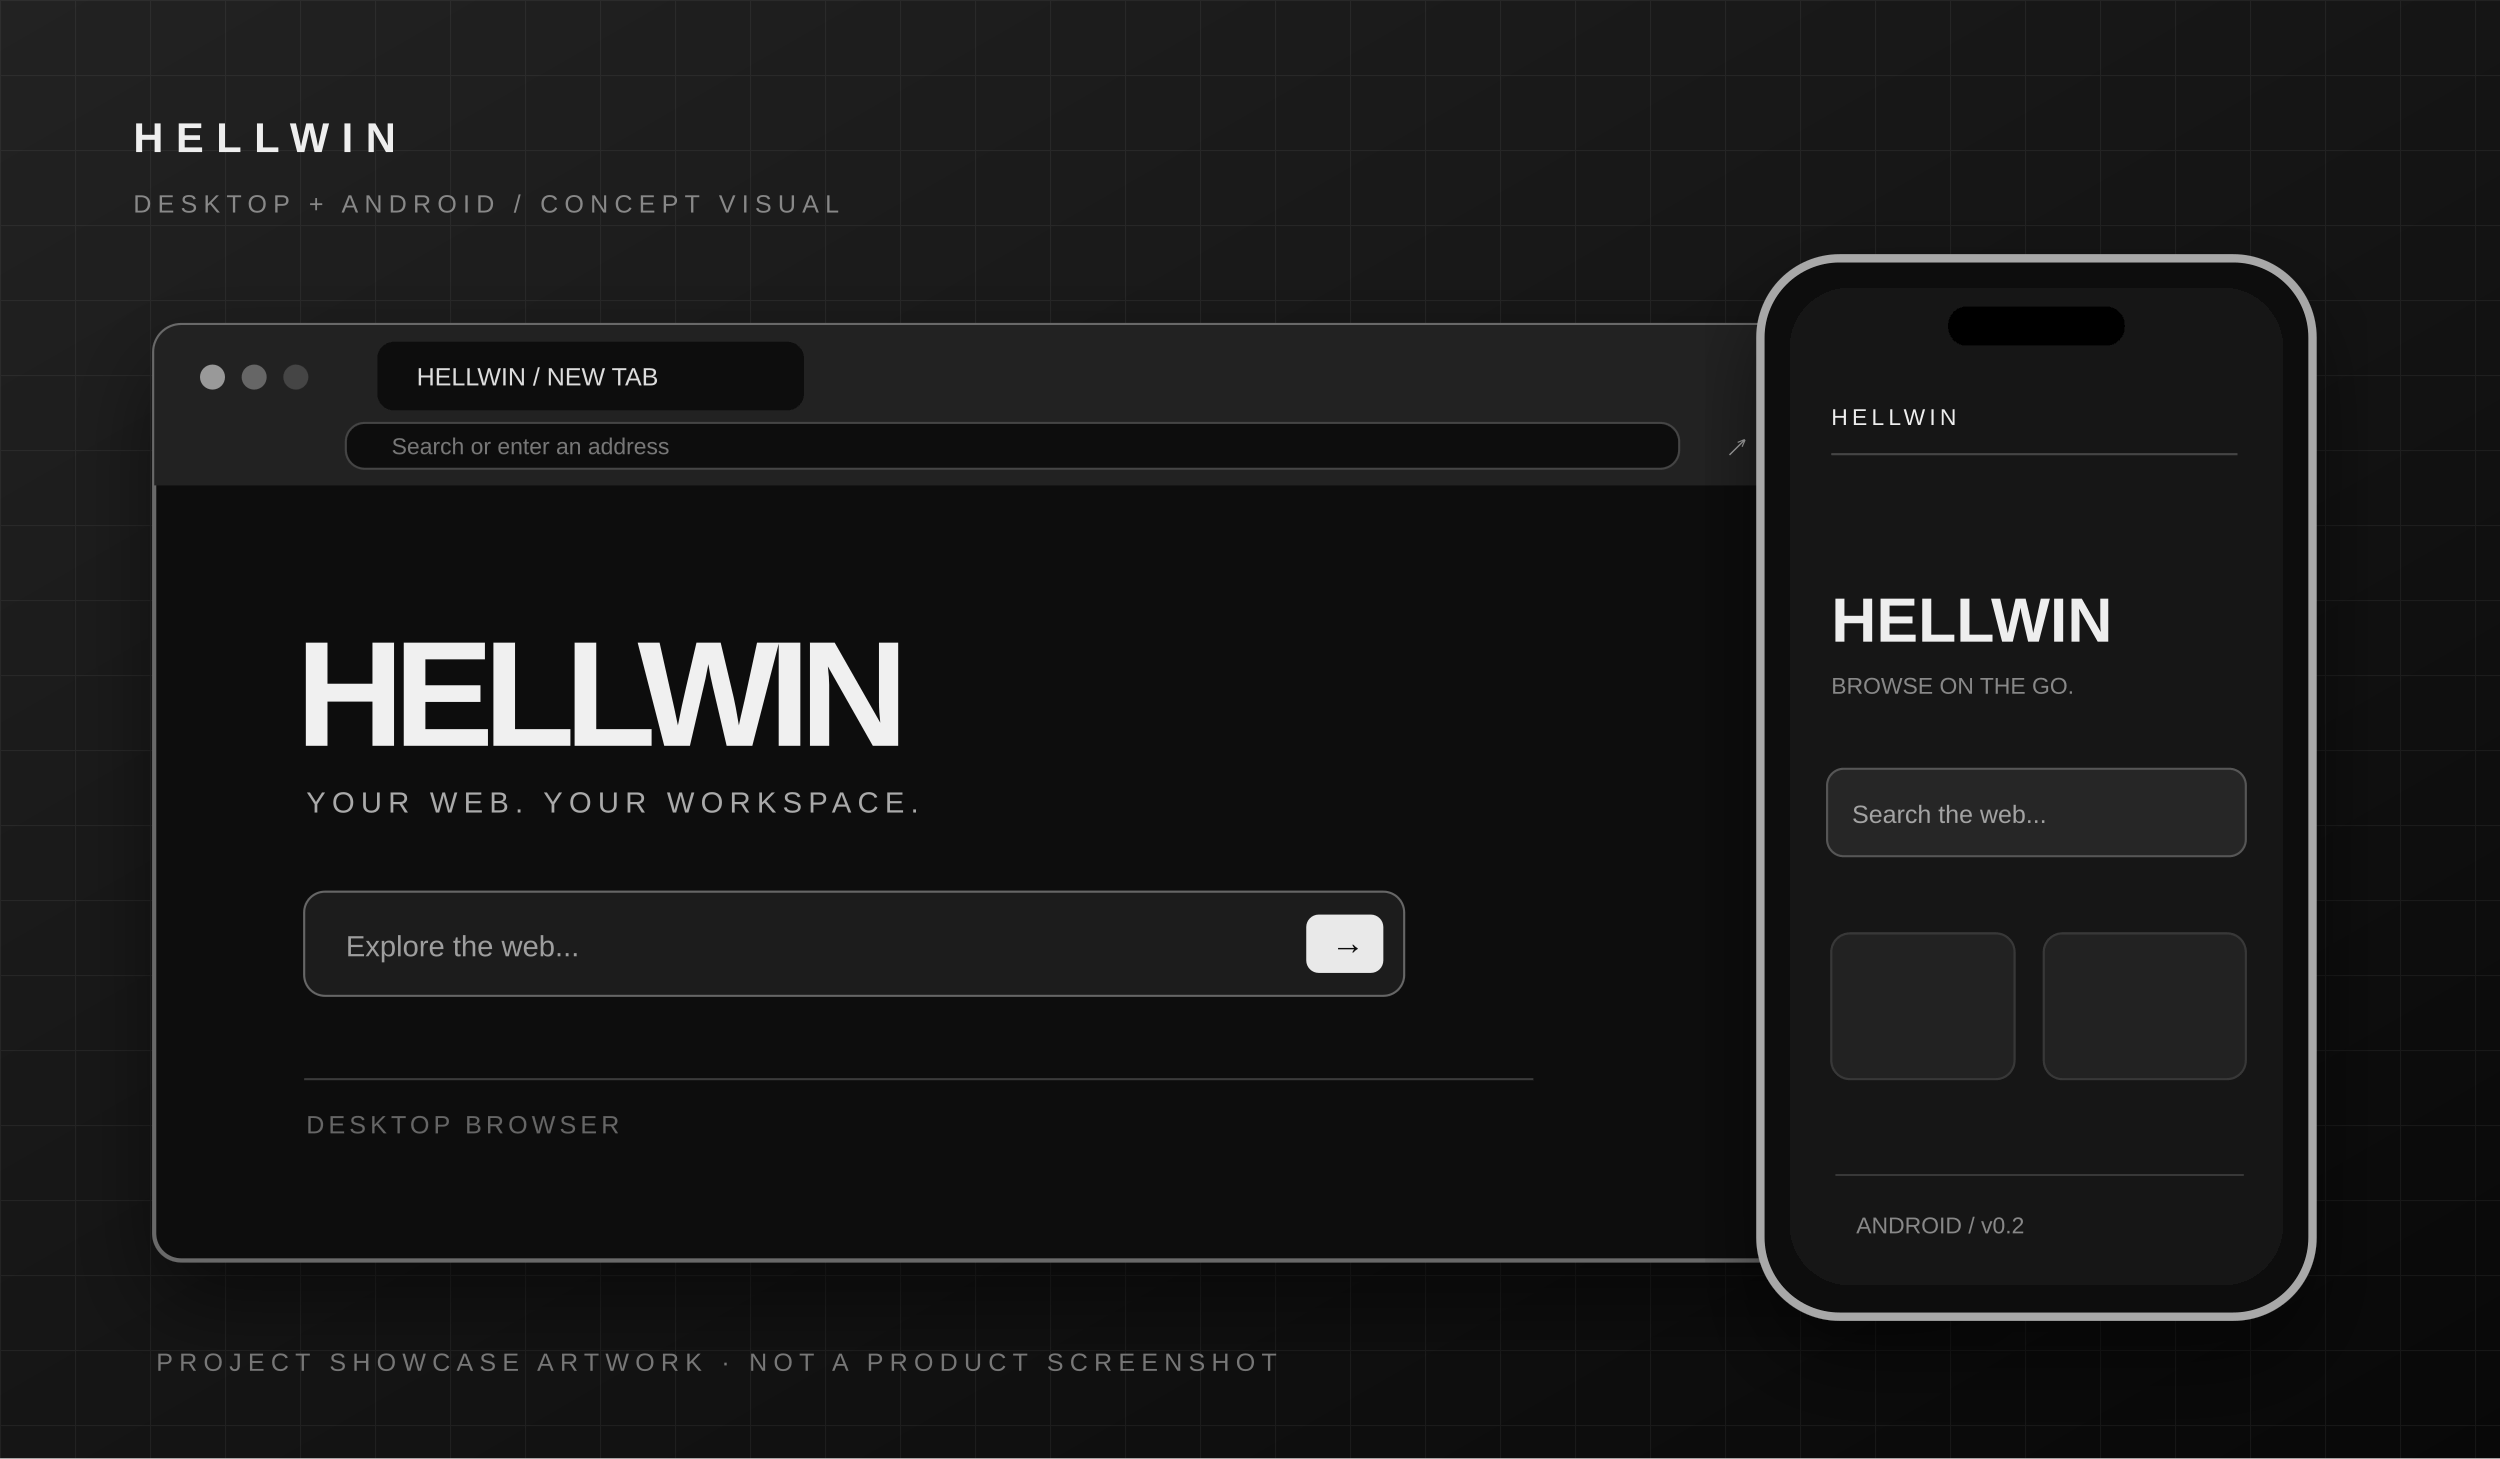
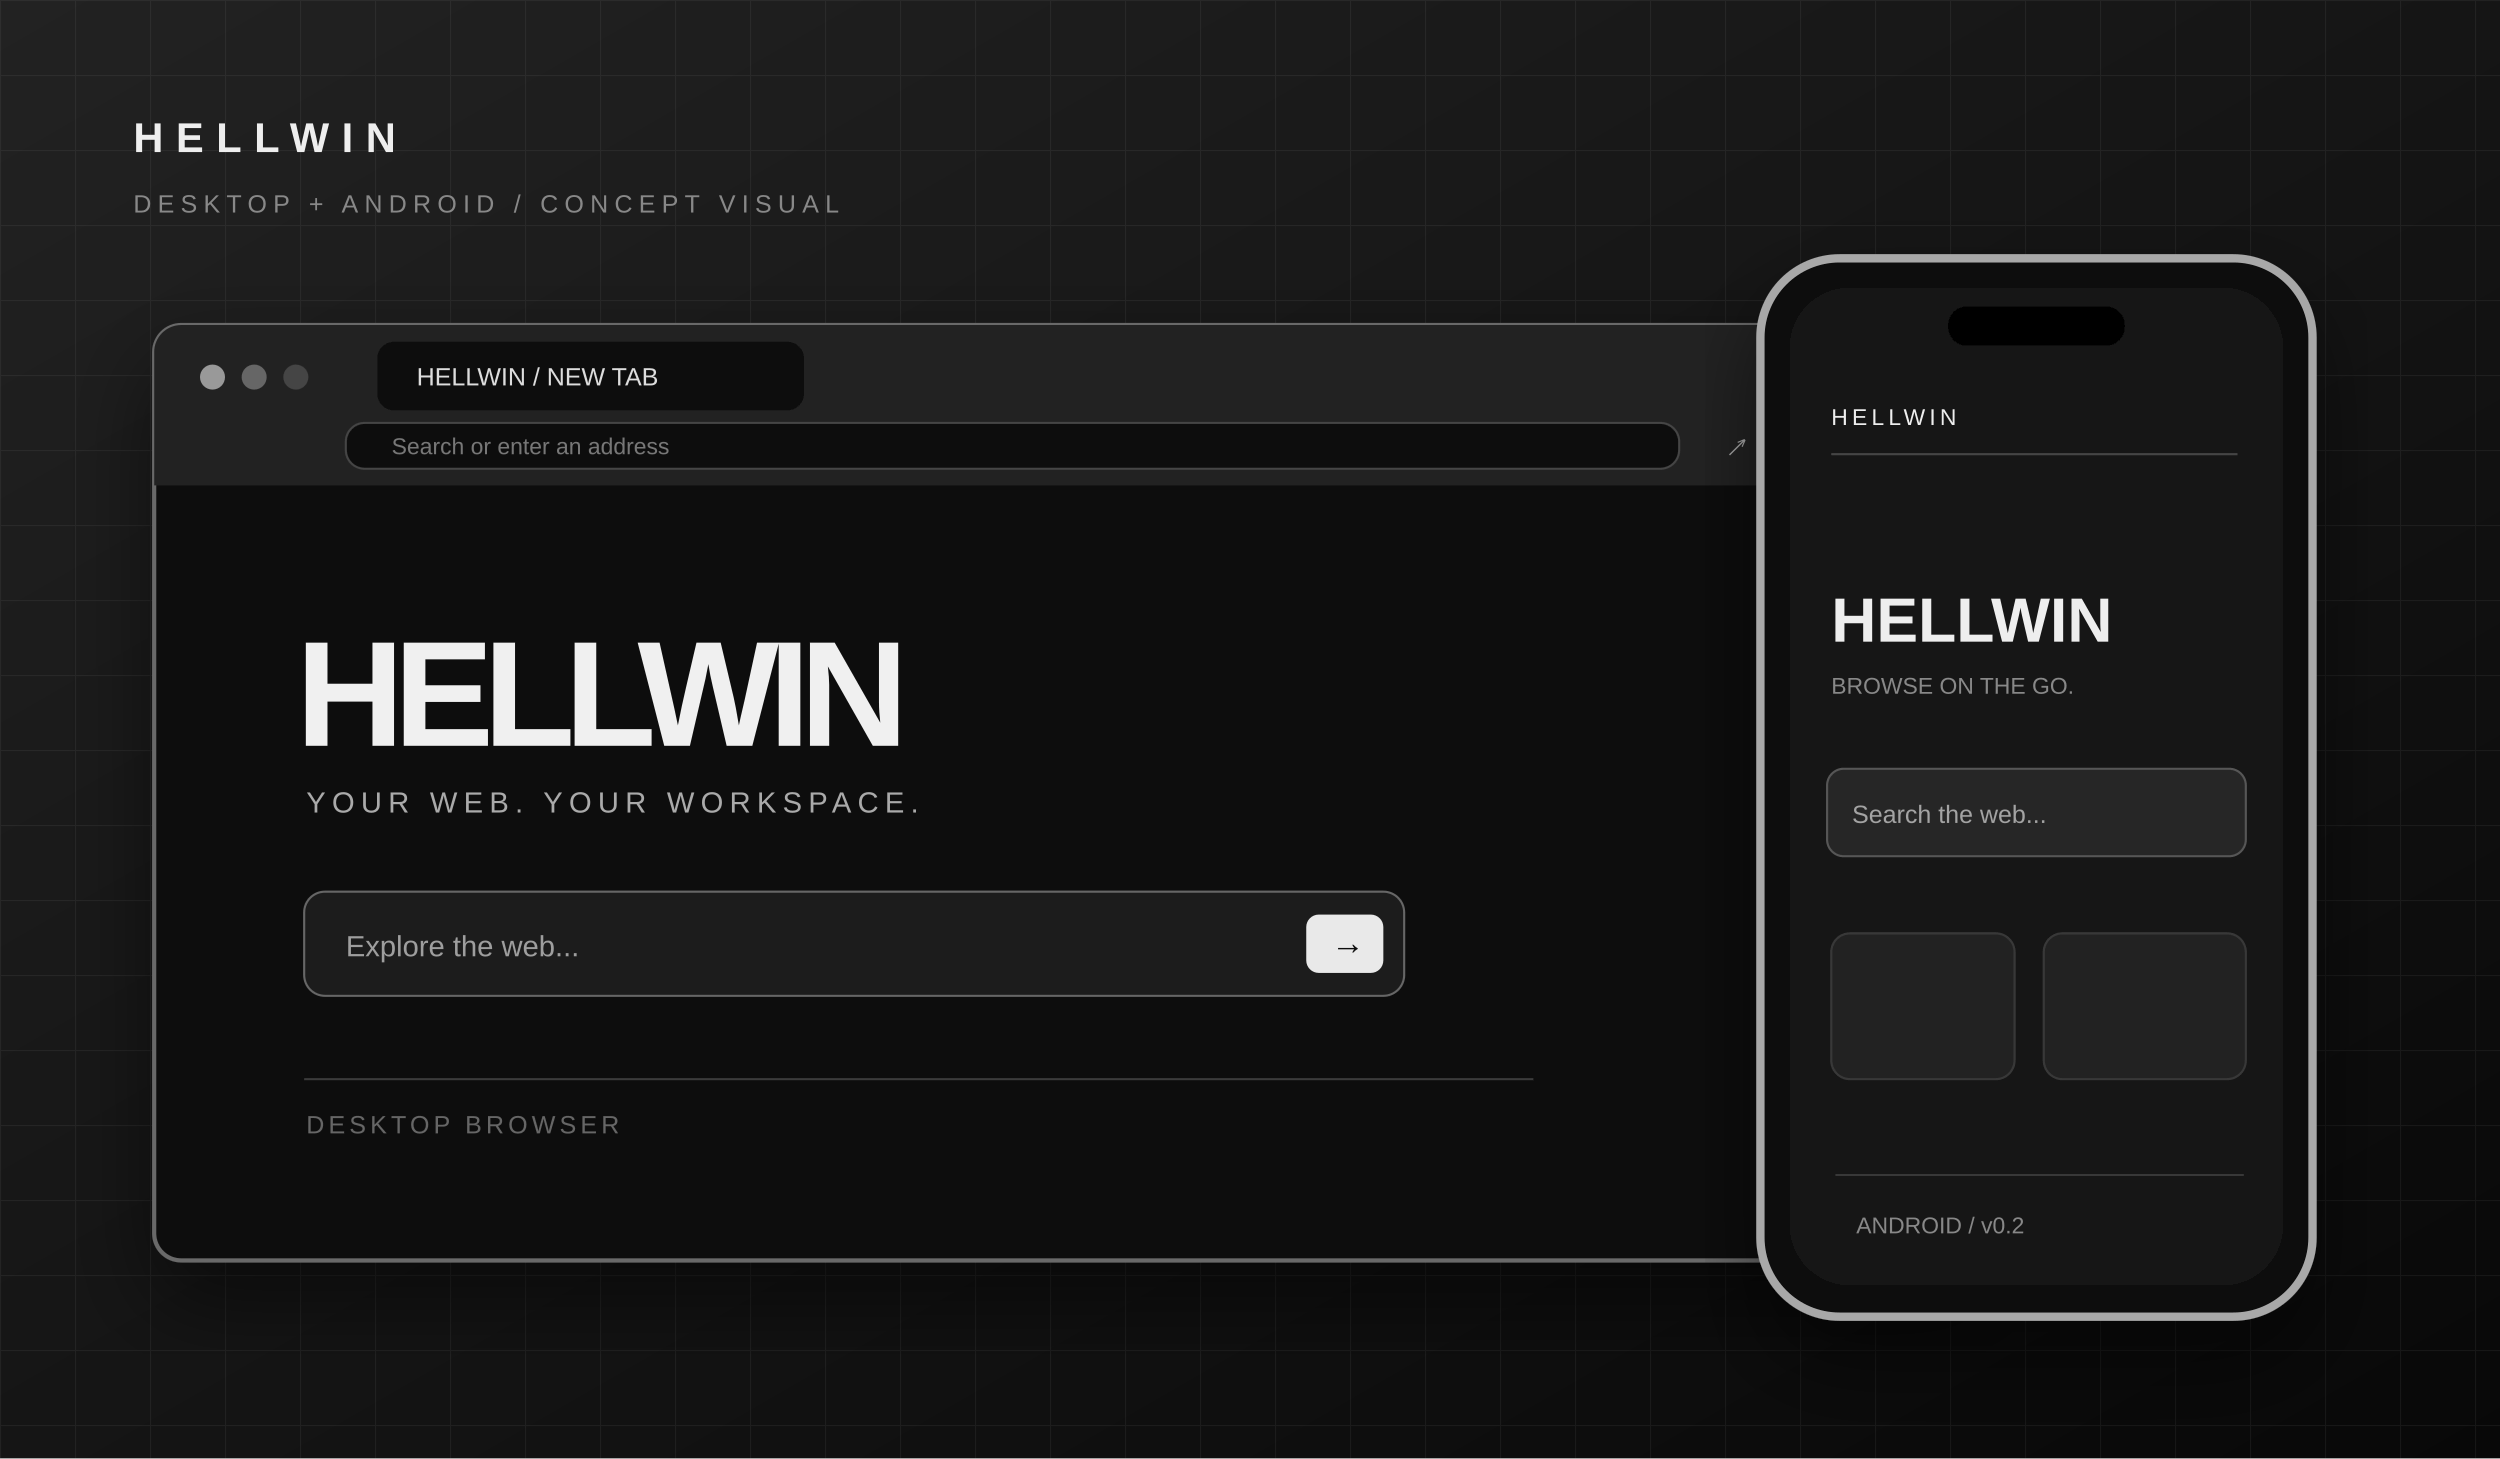
<svg xmlns="http://www.w3.org/2000/svg" width="1200" height="700" viewBox="0 0 1200 700">
  <defs>
    <linearGradient id="bg" x1="0" y1="0" x2="1" y2="1">
      <stop stop-color="#222222" />
      <stop offset="1" stop-color="#080808" />
    </linearGradient>
    <linearGradient id="panel" x1="0" y1="0" x2="1" y2="1">
      <stop stop-color="#272727" />
      <stop offset="1" stop-color="#111111" />
    </linearGradient>
    <filter id="shadow">
      <feDropShadow dx="0" dy="20" stdDeviation="22" flood-opacity=".5" />
    </filter>
    <pattern id="grid" width="36" height="36" patternUnits="userSpaceOnUse">
      <path d="M36 0H0V36" fill="none" stroke="#ffffff" stroke-opacity=".055" />
    </pattern>
  </defs>
  <rect width="1200" height="700" fill="url(#bg)" />
  <rect width="1200" height="700" fill="url(#grid)" />
  <g font-family="Arial,Helvetica,sans-serif">
    <text x="64" y="73" fill="#eee" font-size="20" font-weight="700" letter-spacing="6">HELLWIN</text>
    <text x="64" y="102" fill="#888" font-size="12" letter-spacing="3">DESKTOP + ANDROID / CONCEPT VISUAL</text>
  </g>
  <g filter="url(#shadow)">
    <rect x="74" y="156" width="882" height="449" rx="13" fill="#101010" stroke="#696969" stroke-width="2" />
    <path d="M87 156h856a13 13 0 0 1 13 13v64H74v-64a13 13 0 0 1 13-13" fill="#242424" />
    <circle cx="102" cy="181" r="6" fill="#999" />
    <circle cx="122" cy="181" r="6" fill="#666" />
    <circle cx="142" cy="181" r="6" fill="#444" />
    <rect x="181" y="164" width="205" height="33" rx="8" fill="#111" />
    <text x="200" y="185" fill="#ddd" font-size="12" font-family="Arial">HELLWIN / NEW TAB</text>
    <rect x="166" y="203" width="640" height="22" rx="9" fill="#101010" stroke="#444" />
    <text x="188" y="218" fill="#777" font-size="11" font-family="Arial">Search or enter an address</text>
    <text x="830" y="218" fill="#aaa" font-size="11" font-family="Arial">↗</text>
    <text x="142" y="358" fill="#f0f0f0" font-size="72" font-weight="700" letter-spacing="-5" font-family="Arial">HELLWIN</text>
    <text x="147" y="390" fill="#aaa" font-size="14" font-family="Arial" letter-spacing="3">YOUR WEB. YOUR WORKSPACE.</text>
    <rect x="146" y="428" width="528" height="50" rx="10" fill="#1e1e1e" stroke="#666" />
    <text x="166" y="459" fill="#9e9e9e" font-size="14" font-family="Arial">Explore the web...</text>
    <rect x="627" y="439" width="37" height="28" rx="6" fill="#e9e9e9" />
    <text x="639" y="458" fill="#111" font-size="16" font-family="Arial">→</text>
    <path d="M146 518h590" stroke="#3b3b3b" />
    <text x="147" y="544" fill="#666" font-size="12" font-family="Arial" letter-spacing="2">DESKTOP BROWSER</text>
  </g>
  <g filter="url(#shadow)">
    <rect x="845" y="124" width="265" height="508" rx="38" fill="#0a0a0a" stroke="#a8a8a8" stroke-width="4" />
    <rect x="859" y="138" width="237" height="479" rx="29" fill="#171717" />
    <rect x="935" y="147" width="85" height="19" rx="9" fill="#060606" />
    <text x="879" y="204" fill="#eee" font-size="11" font-family="Arial" letter-spacing="2">HELLWIN</text>
    <path d="M879 218h195" stroke="#454545" />
    <text x="879" y="308" fill="#eee" font-size="30" font-weight="700" font-family="Arial">HELLWIN</text>
    <text x="879" y="333" fill="#888" font-size="11" font-family="Arial">BROWSE ON THE GO.</text>
    <rect x="877" y="369" width="201" height="42" rx="8" fill="#282828" stroke="#575757" />
    <text x="889" y="395" fill="#a3a3a3" font-size="12" font-family="Arial">Search the web...</text>
    <rect x="879" y="448" width="88" height="70" rx="9" fill="#242424" stroke="#393939" />
    <rect x="981" y="448" width="97" height="70" rx="9" fill="#242424" stroke="#393939" />
    <path d="M881 564h196" stroke="#393939" />
    <text x="891" y="592" fill="#888" font-size="11" font-family="Arial">ANDROID / v0.2</text>
  </g>
-   <text x="75" y="658" fill="#777" font-family="Arial" font-size="12" letter-spacing="3">PROJECT SHOWCASE ARTWORK · NOT A PRODUCT SCREENSHOT</text>
</svg>
